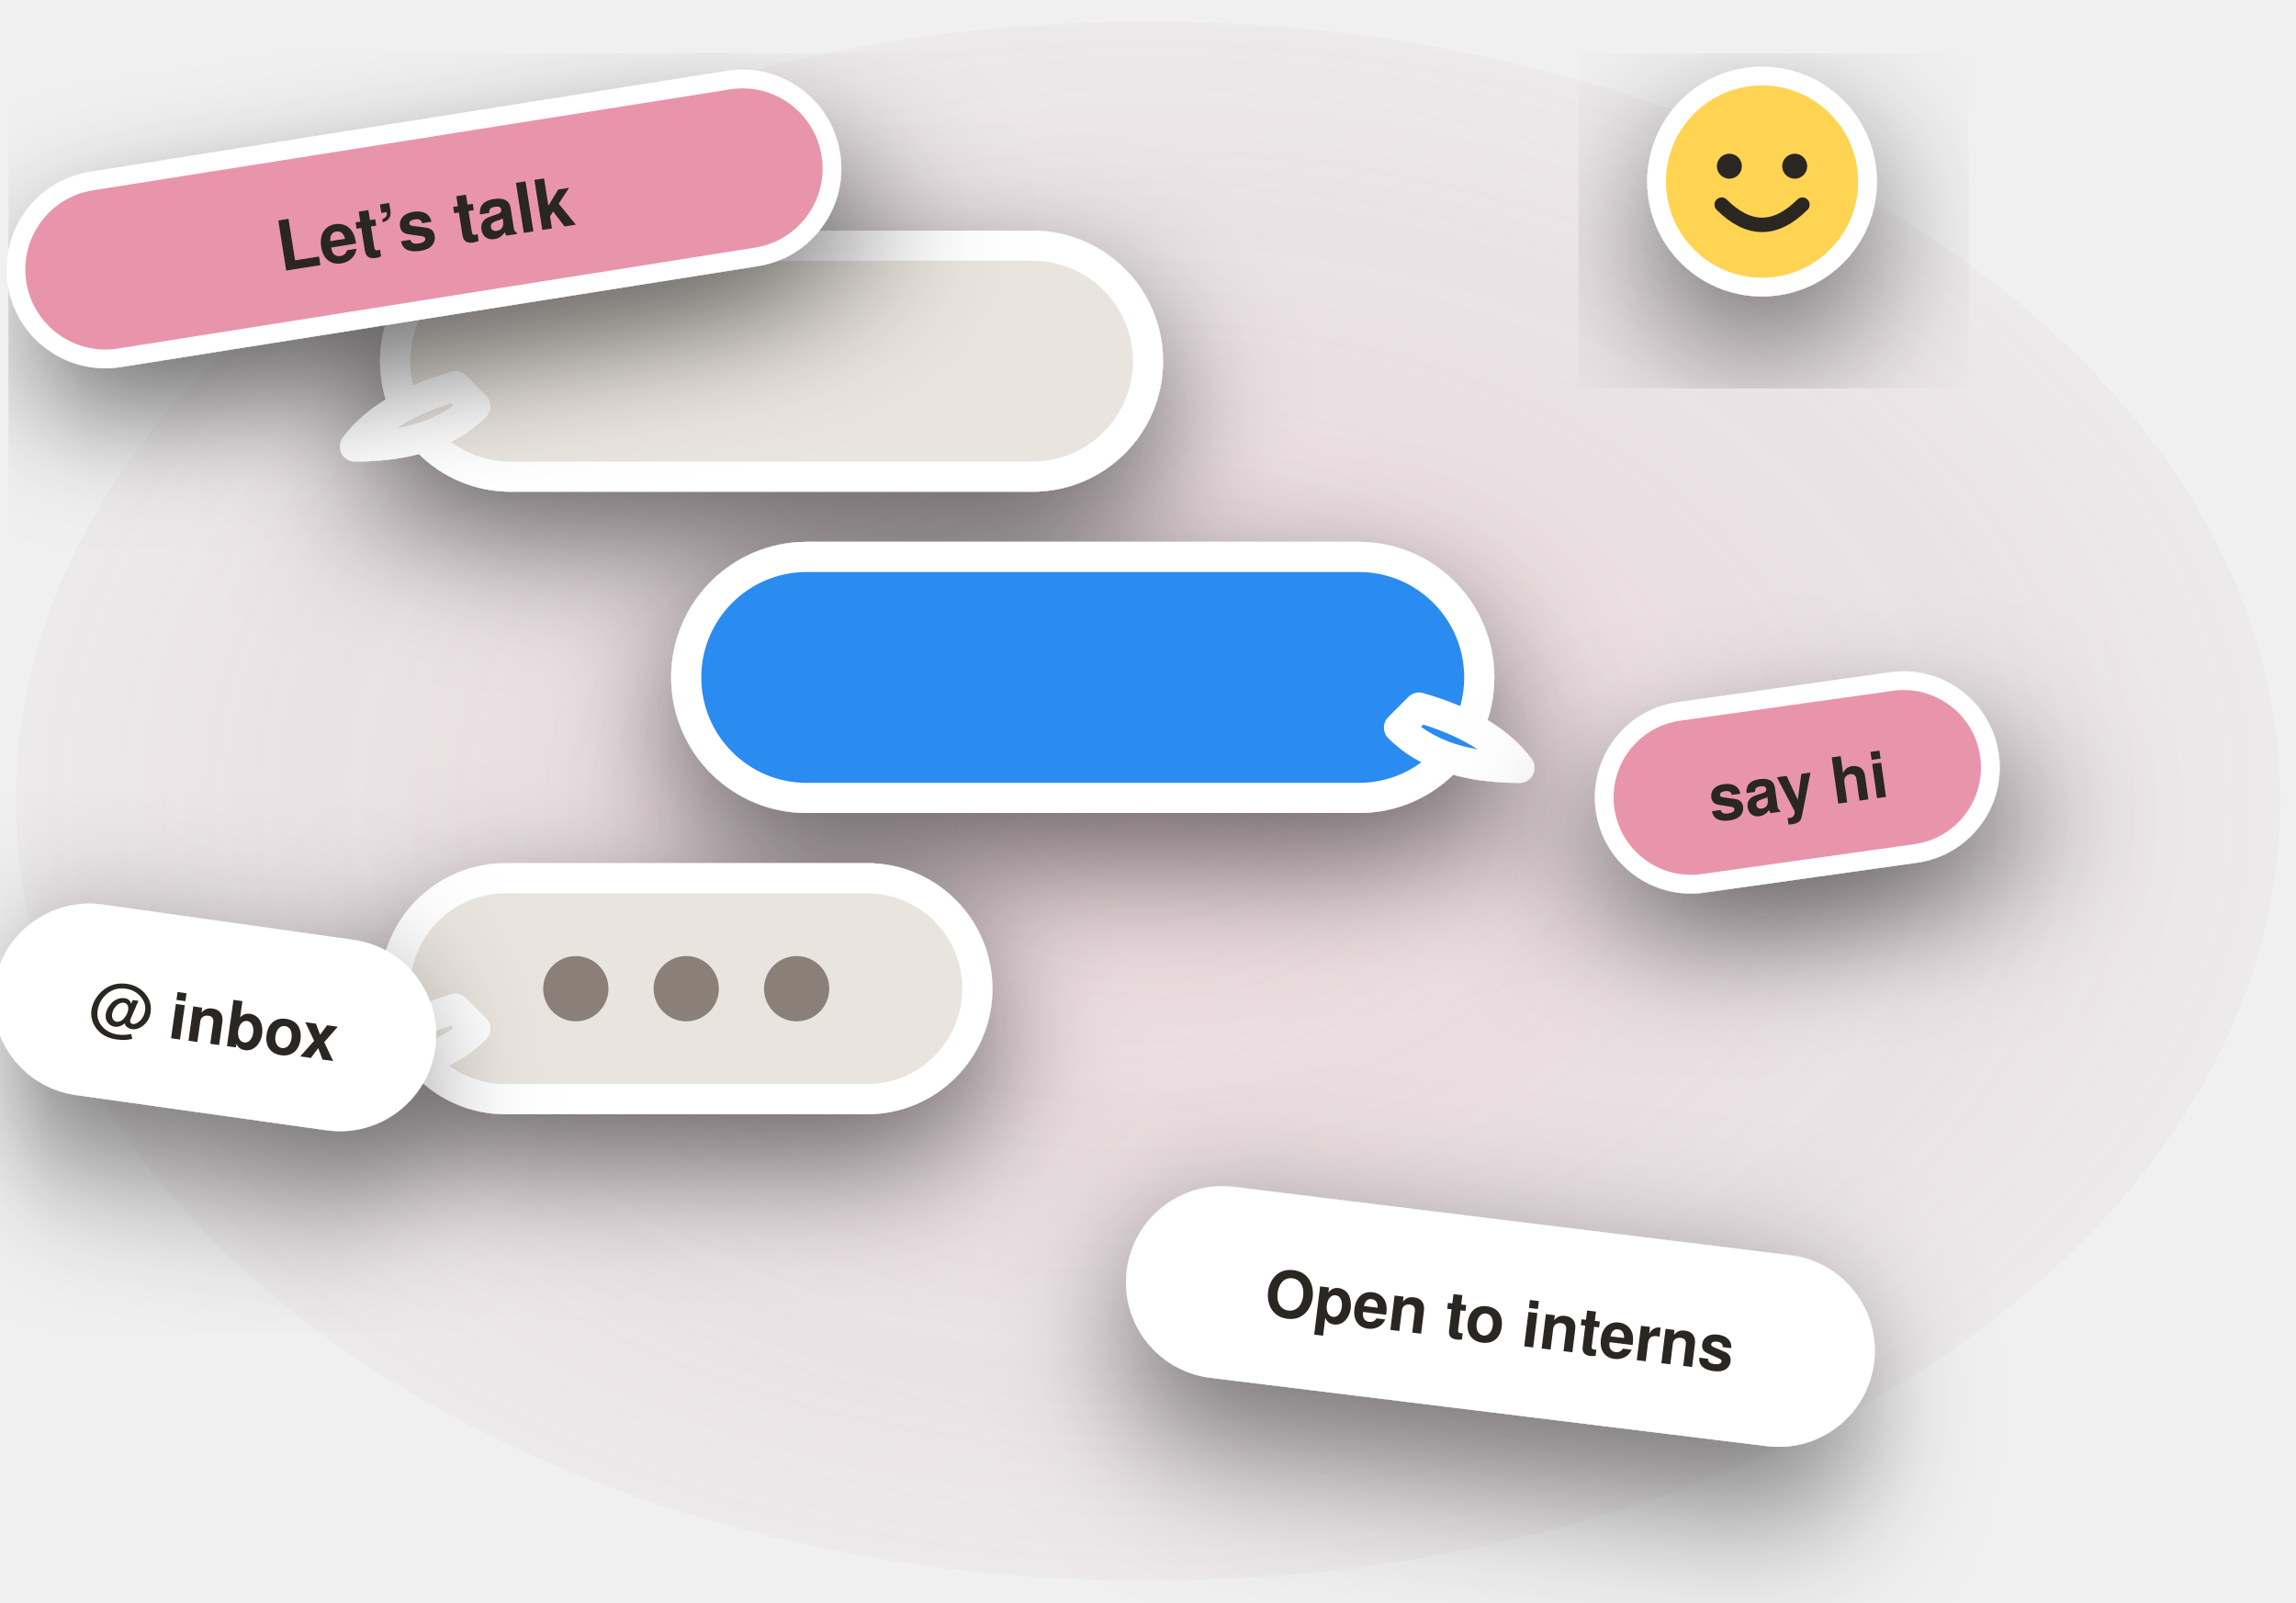
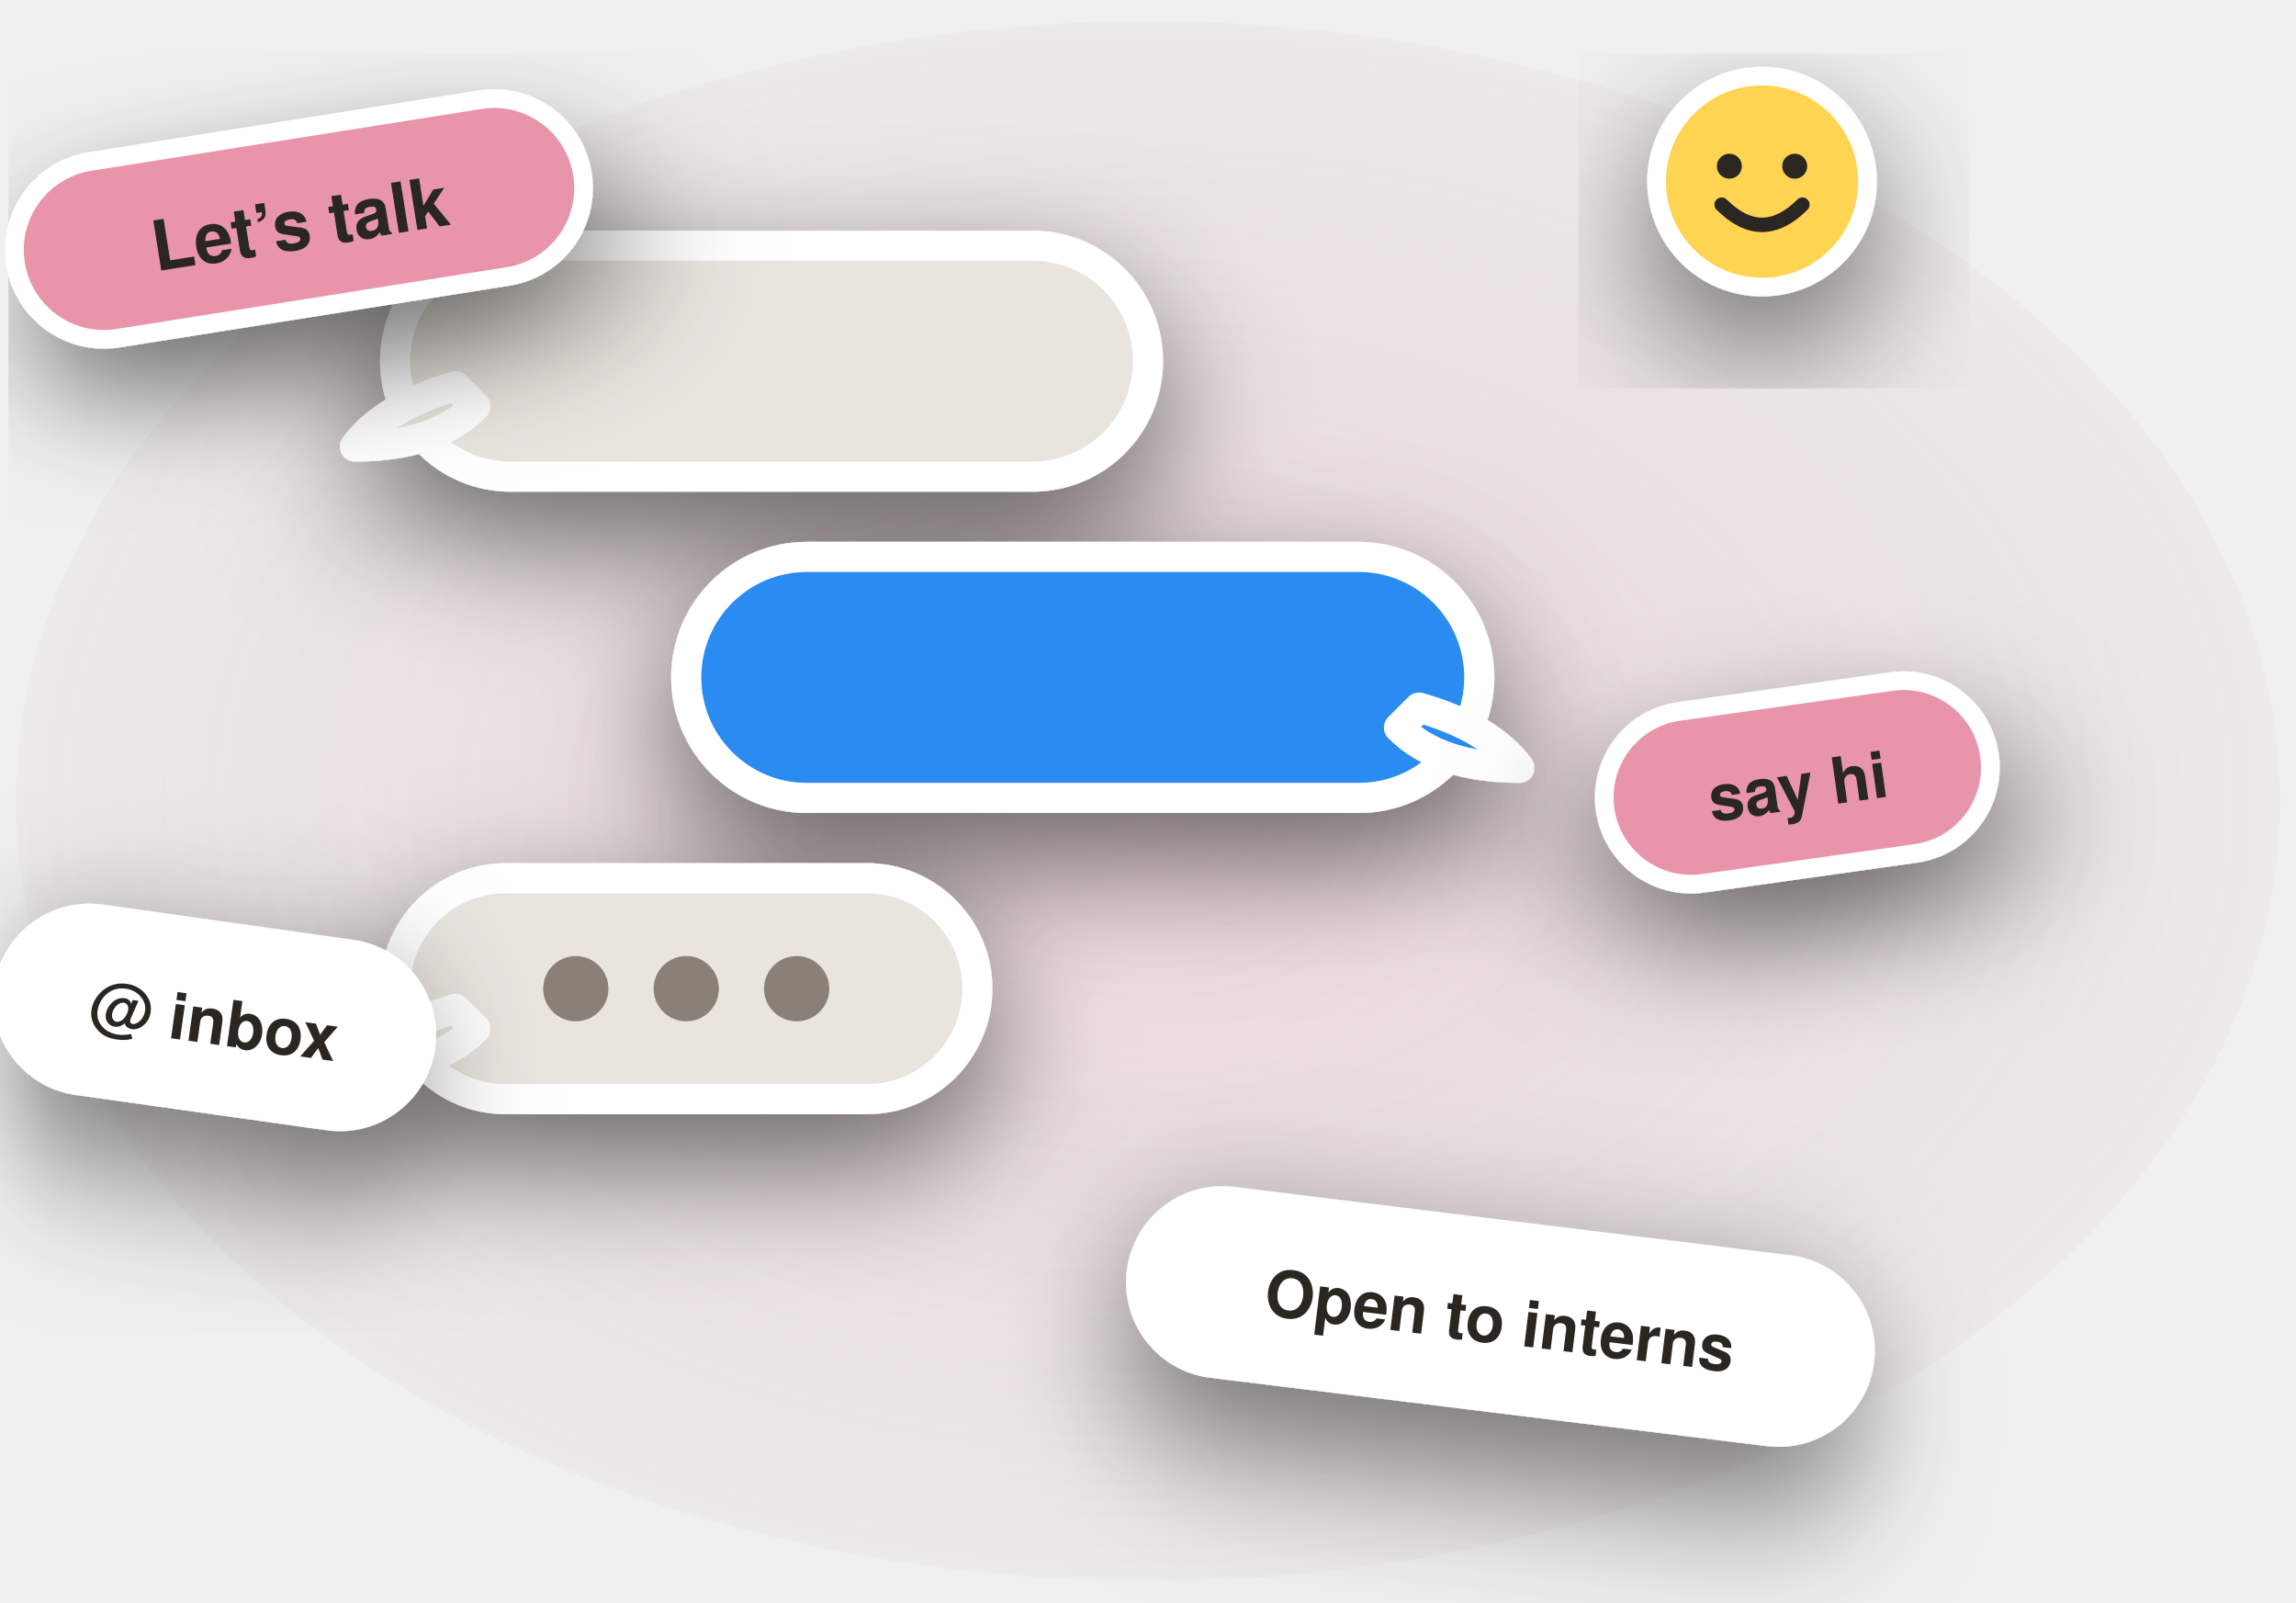
<svg xmlns="http://www.w3.org/2000/svg" viewBox="0 0 430 300" width="430" height="300">
  <defs>
    <filter id="d" x="-30%" y="-30%" width="170%" height="170%">
      <feDropShadow dx="0" dy="10" stdDeviation="13" flood-color="#000000" flood-opacity="0.55" />
    </filter>
    <radialGradient id="g" cx="50%" cy="50%" r="62%">
      <stop offset="0" stop-color="#E895AC" stop-opacity="0.24" />
      <stop offset="1" stop-color="#93475E" stop-opacity="0" />
    </radialGradient>
    <filter id="cut" x="-30%" y="-30%" width="160%" height="160%">
-       <feMorphology in="SourceAlpha" operator="dilate" radius="4" result="d" />
-       <feFlood flood-color="#FFFFFF" result="w" />
-       <feComposite in="w" in2="d" operator="in" result="edge" />
-       <feMerge result="m">
-         <feMergeNode in="edge" />
-         <feMergeNode in="SourceGraphic" />
-       </feMerge>
-       <feDropShadow in="m" dx="0" dy="9" stdDeviation="11" flood-color="#000000" flood-opacity="0.5" />
+       <feDropShadow dx="0" dy="10" stdDeviation="12" flood-color="#000000" flood-opacity="0.55" />
    </filter>
  </defs>
  <ellipse cx="215" cy="150" rx="212" ry="146" fill="url(#g)" />
  <g transform="translate(74 46) scale(0.94)" filter="url(#d)">
    <rect x="0" y="0" width="150" height="46" rx="23.0" fill="#E9E4DE" stroke="#FFFFFF" stroke-width="6" stroke-linejoin="round" stroke-linecap="round" />
    <path d="M12 28q-14 4-20 12 16 0 24-8z" fill="#E9E4DE" stroke="#FFFFFF" stroke-width="6" stroke-linejoin="round" stroke-linecap="round" />
    <rect x="58" y="62" width="158" height="48" rx="24.0" fill="#2C8BF0" stroke="#FFFFFF" stroke-width="6" stroke-linejoin="round" stroke-linecap="round" />
    <path d="M204 92q14 4 20 12-16 0-24-8z" fill="#2C8BF0" stroke="#FFFFFF" stroke-width="6" stroke-linejoin="round" stroke-linecap="round" />
    <rect x="0" y="126" width="116" height="44" rx="22.0" fill="#E9E4DE" stroke="#FFFFFF" stroke-width="6" stroke-linejoin="round" stroke-linecap="round" />
    <path d="M12 152q-14 4-20 12 16 0 24-8z" fill="#E9E4DE" stroke="#FFFFFF" stroke-width="6" stroke-linejoin="round" stroke-linecap="round" />
    <circle cx="36" cy="148" r="6.5" fill="#8A8078" />
    <circle cx="58" cy="148" r="6.5" fill="#8A8078" />
    <circle cx="80" cy="148" r="6.5" fill="#8A8078" />
  </g>
-   <g transform="rotate(-9 79.4 41.0)" filter="url(#d)">
-     <rect x="0.5" y="22.5" width="157.8" height="37" rx="18.5" fill="#FFFFFF" />
-     <rect x="4" y="26" width="150.8" height="30" rx="15.0" fill="#E895AC" />
-     <text x="79.4" y="46.5" text-anchor="middle" font-family="Helvetica Neue,Helvetica,Arial,sans-serif" font-size="13" font-weight="700" fill="#2A2521">Let’s talk</text>
+   <g transform="rotate(-9 56.0 41.0)" filter="url(#d)">
+     <rect x="0.5" y="22.5" width="111.0" height="37" rx="18.5" fill="#FFFFFF" />
+     <rect x="4" y="26" width="104.0" height="30" rx="15.0" fill="#E895AC" />
+     <text x="56.0" y="46.5" text-anchor="middle" font-family="Helvetica Neue,Helvetica,Arial,sans-serif" font-size="13" font-weight="700" fill="#2A2521">Let’s talk</text>
  </g>
  <g transform="rotate(7 281.0 246.5)" filter="url(#d)">
    <rect x="210.5" y="228.5" width="141.0" height="36" rx="18.0" fill="#FFFFFF" />
    <rect x="214" y="232" width="134.0" height="29" rx="14.5" fill="#FFFFFF" />
    <text x="281.0" y="251.5" text-anchor="middle" font-family="Helvetica Neue,Helvetica,Arial,sans-serif" font-size="12" font-weight="700" fill="#2A2521">Open to interns</text>
  </g>
  <g transform="rotate(8 40.2 190.5)" filter="url(#d)">
    <rect x="-1.5" y="172.5" width="83.4" height="36" rx="18.0" fill="#FFFFFF" />
    <rect x="2" y="176" width="76.4" height="29" rx="14.5" fill="#FFFFFF" />
    <text x="40.2" y="195.5" text-anchor="middle" font-family="Helvetica Neue,Helvetica,Arial,sans-serif" font-size="12" font-weight="700" fill="#2A2521">@ inbox</text>
  </g>
  <g transform="rotate(-8 336.6 146.5)" filter="url(#d)">
    <rect x="298.5" y="128.5" width="76.2" height="36" rx="18.0" fill="#FFFFFF" />
    <rect x="302" y="132" width="69.2" height="29" rx="14.5" fill="#E895AC" />
    <text x="336.6" y="151.5" text-anchor="middle" font-family="Helvetica Neue,Helvetica,Arial,sans-serif" font-size="12" font-weight="700" fill="#2A2521">say hi</text>
  </g>
  <g filter="url(#d)">
    <circle cx="330" cy="34" r="21.5" fill="#FFFFFF" />
    <circle cx="330" cy="34" r="18" fill="#FFD452" />
    <circle cx="323.88" cy="31.12" r="2.34" fill="#2A2521" />
    <circle cx="336.12" cy="31.12" r="2.34" fill="#2A2521" />
    <path d="M322.44 38.32q7.56 7.56 15.12 0" stroke="#2A2521" stroke-width="2.7" fill="none" stroke-linecap="round" />
  </g>
</svg>
